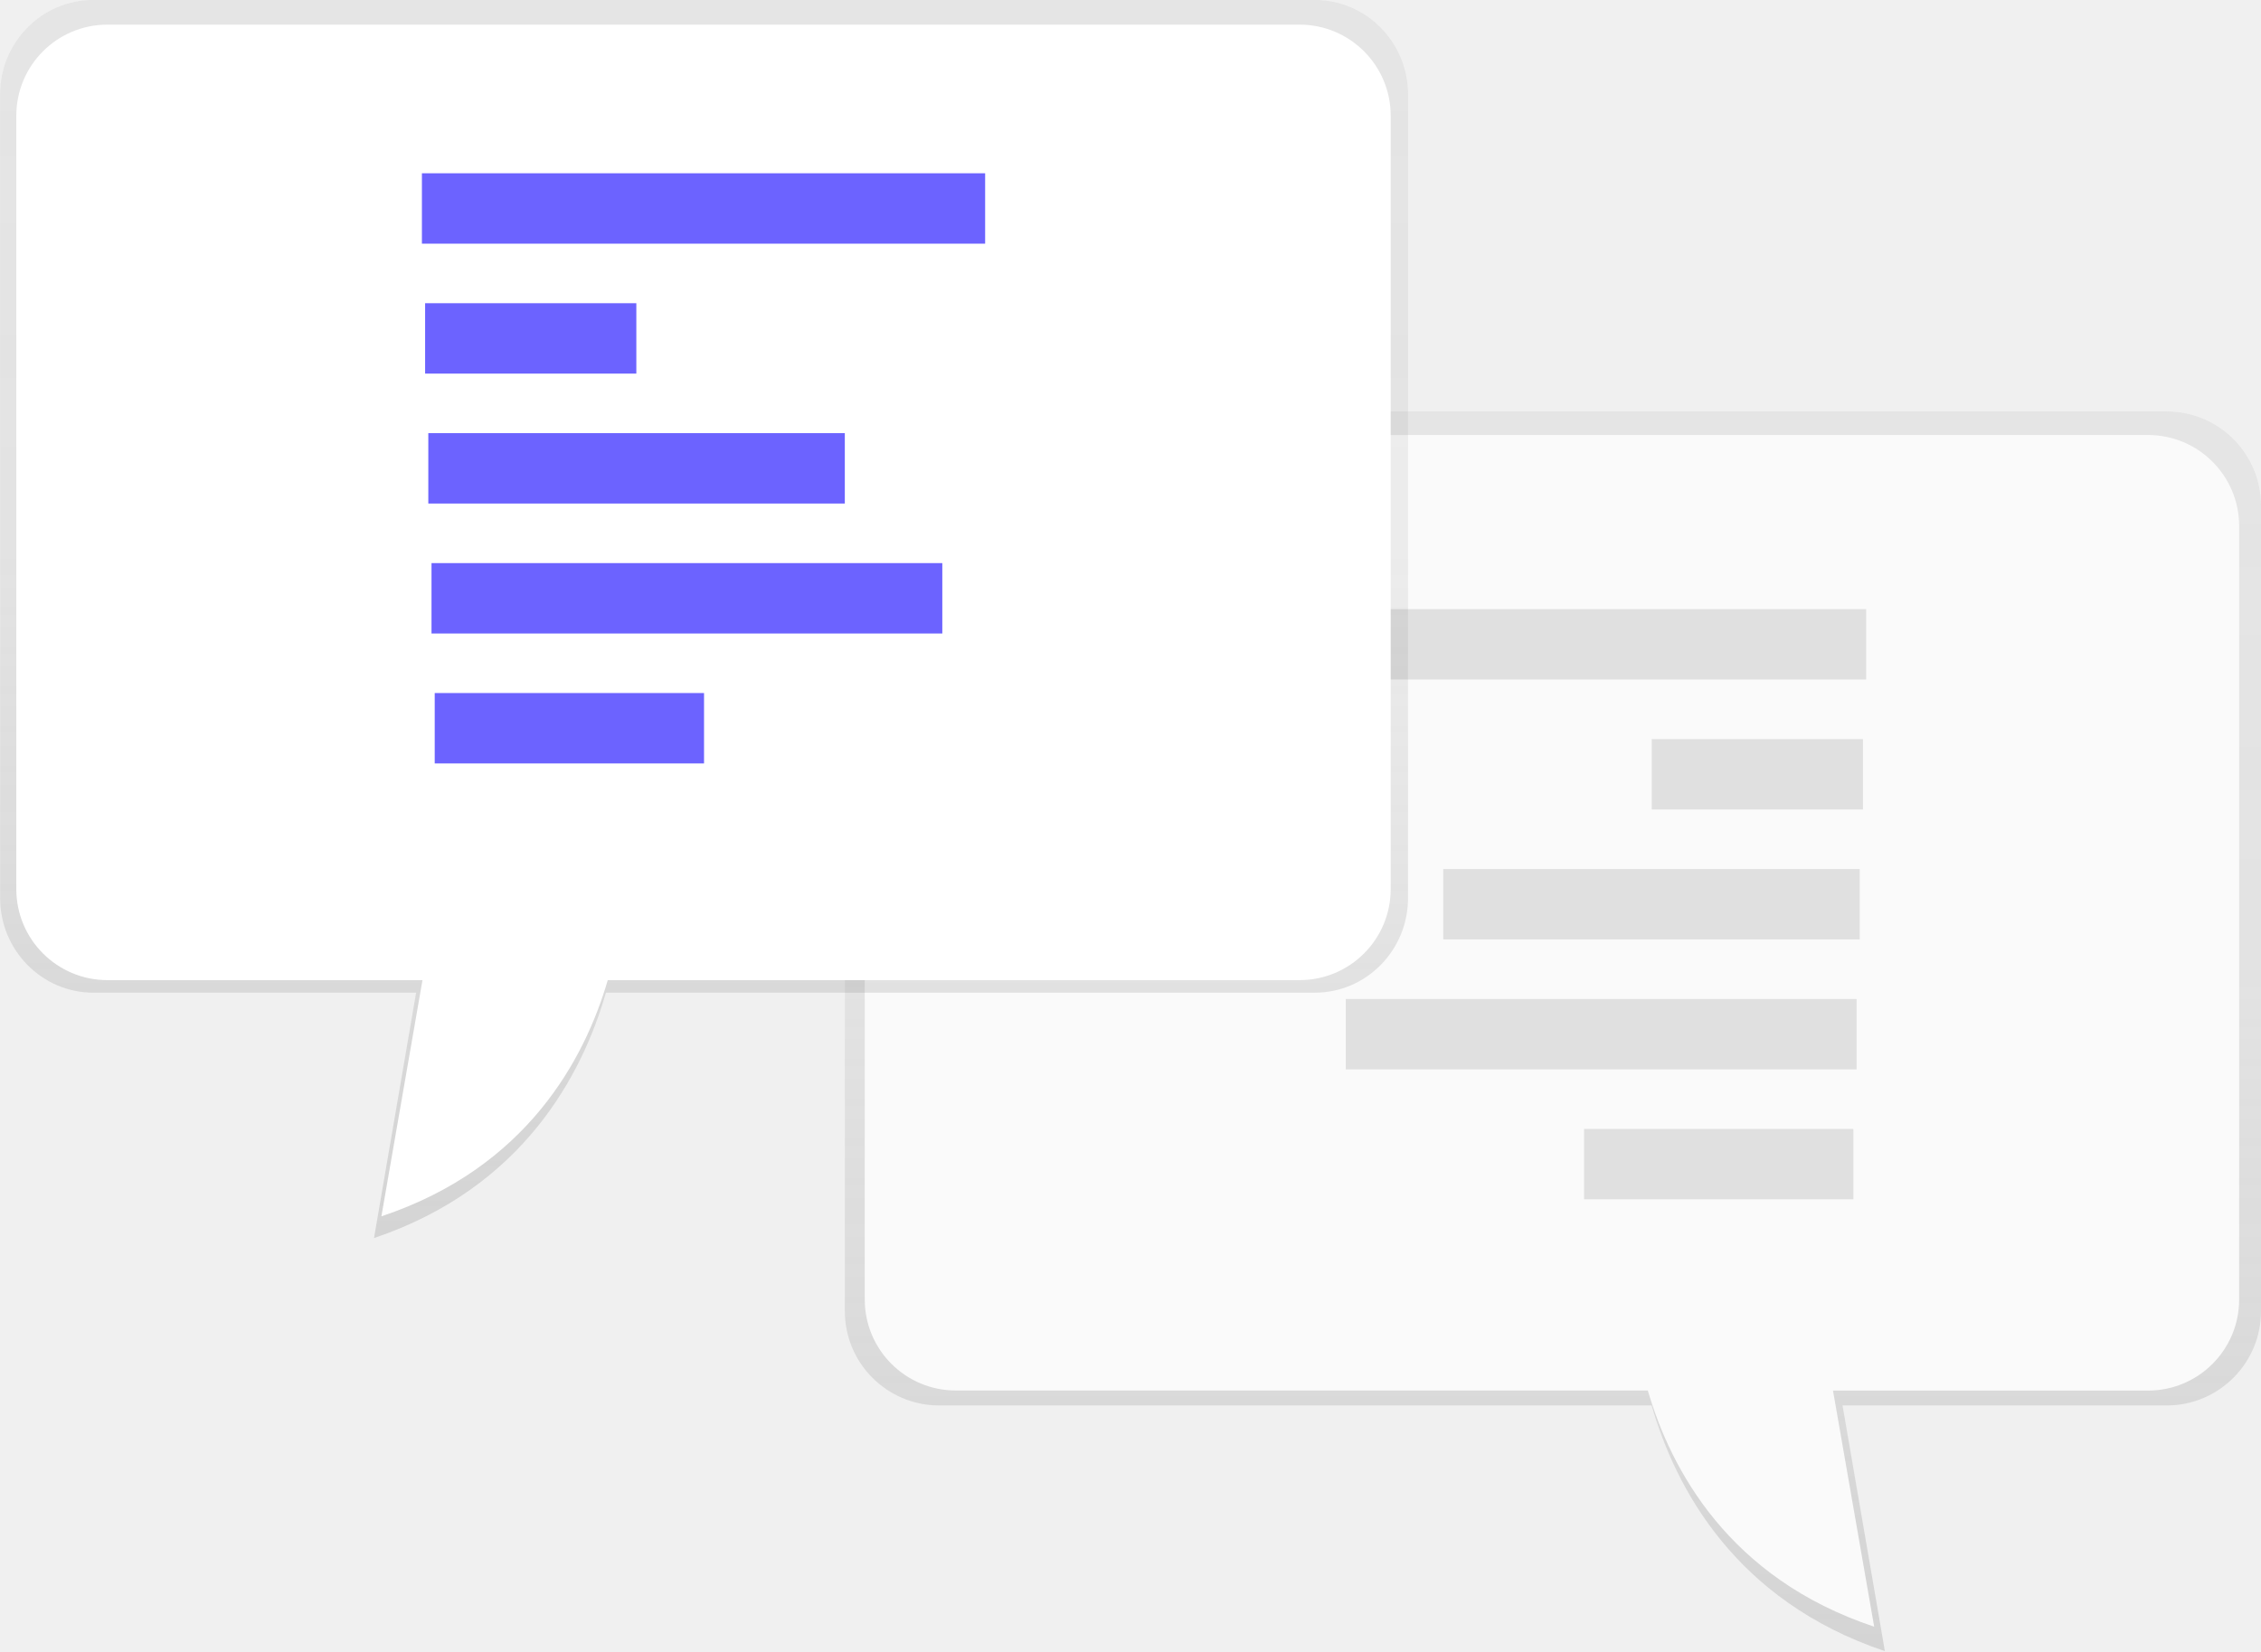
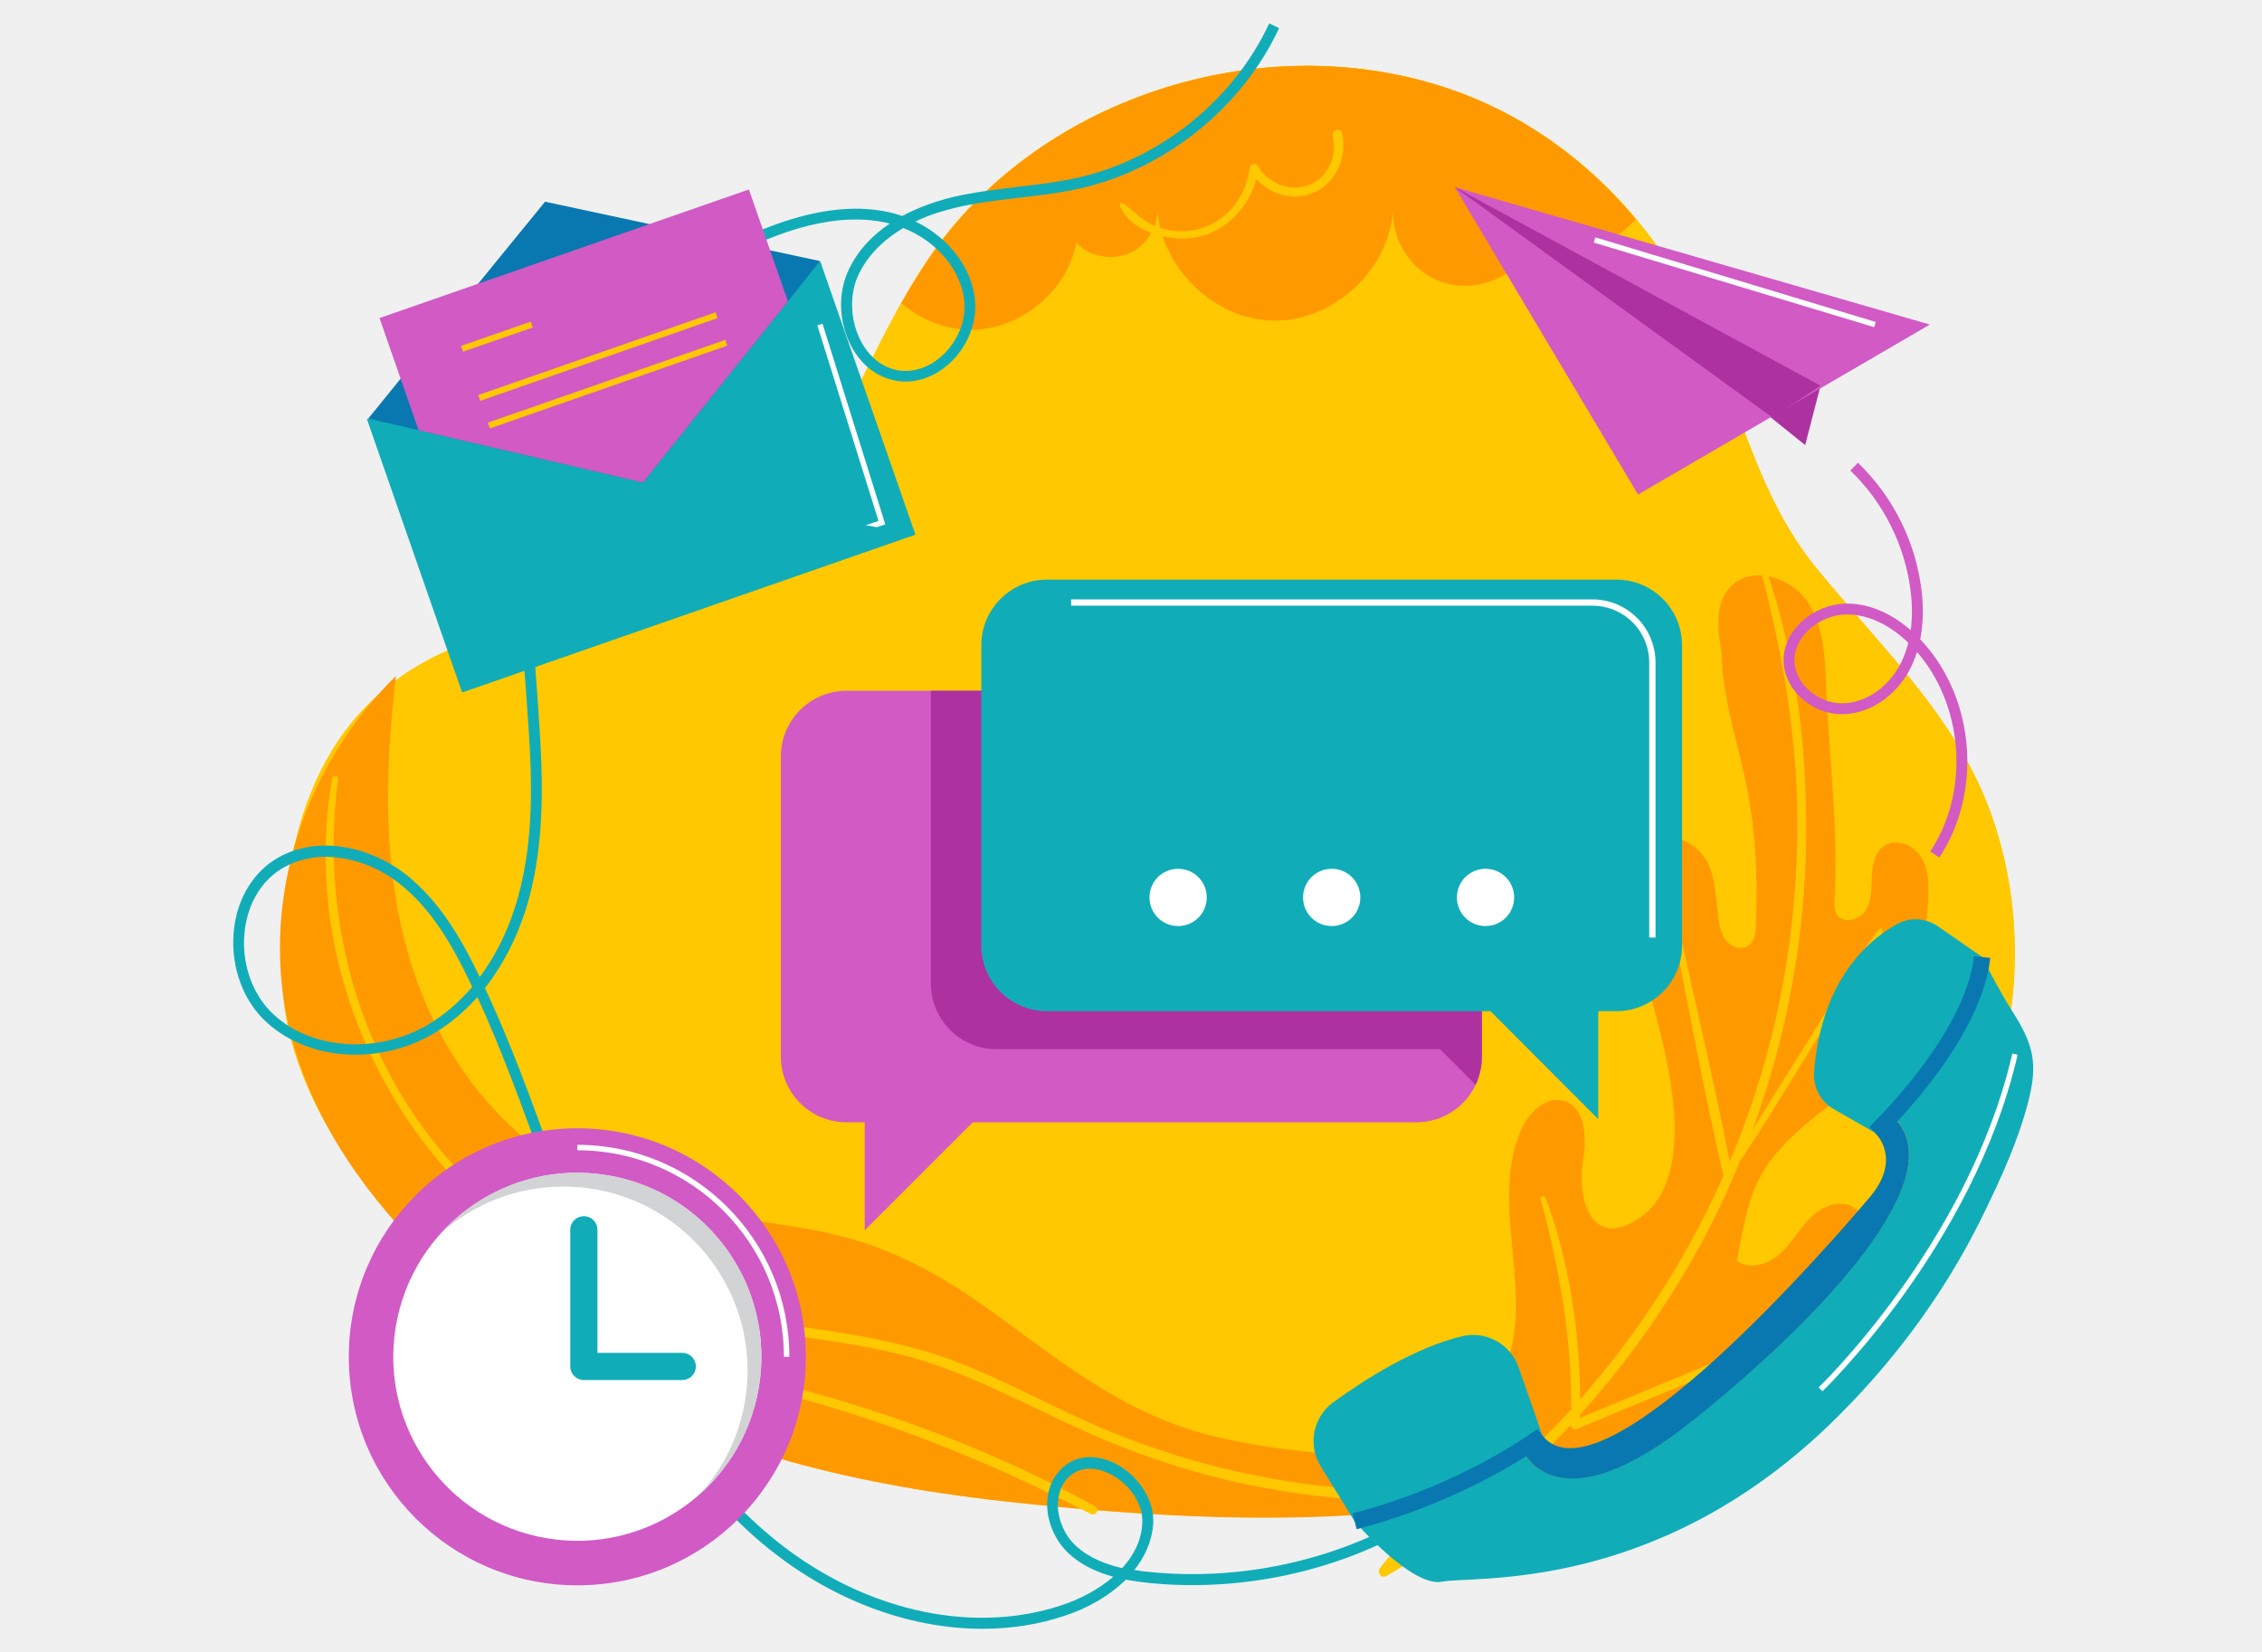
- <svg xmlns="http://www.w3.org/2000/svg" xmlns:xlink="http://www.w3.org/1999/xlink" id="41468acd-cd3b-42a6-b6d6-962a1482835f" data-name="Layer 1" width="869" height="634.74" viewBox="0 0 869 634.74">
-   <defs>
-     <linearGradient id="1bb150a8-47e8-48a0-8586-3a0b005e9061" x1="762.35" y1="767.37" x2="762.35" y2="290.82" gradientUnits="userSpaceOnUse">
-       <stop offset="0.01" stop-color="gray" stop-opacity="0.25" />
-       <stop offset="0.54" stop-color="gray" stop-opacity="0.12" />
-       <stop offset="1" stop-color="gray" stop-opacity="0.1" />
-     </linearGradient>
-     <linearGradient id="81ddbcf2-2292-4b47-939f-09c11d0fad8e" x1="436.09" y1="608.57" x2="436.09" y2="132.63" xlink:href="#1bb150a8-47e8-48a0-8586-3a0b005e9061" />
-   </defs>
-   <path d="M998.41,290.82H566.95c-42.38,0-76.74,34.69-76.74,77.48V636.48a36.26,36.26,0,0,0,36.09,36.44h274c9.12,31.56,32,75.06,89.64,94.45l-16.27-94.45H998.41a36.26,36.26,0,0,0,36.09-36.44V327.26A36.26,36.26,0,0,0,998.41,290.82Z" transform="translate(-165.5 -132.63)" fill="url(#1bb150a8-47e8-48a0-8586-3a0b005e9061)" />
-   <path d="M991.15,299.86H572.35a74.49,74.49,0,0,0-74.49,74.49V632.17a35,35,0,0,0,35,35H798.83c8.85,30.34,31.09,72.16,87,90.8L870,667.2h121.1a35,35,0,0,0,35-35V334.89A35,35,0,0,0,991.15,299.86Z" transform="translate(-165.5 -132.63)" fill="#fafafa" />
-   <rect x="500.77" y="234.16" width="216.47" height="27.06" fill="#e0e0e0" />
-   <rect x="634.84" y="284.12" width="81.18" height="27.06" fill="#e0e0e0" />
-   <rect x="554.7" y="334.07" width="160.08" height="27.06" fill="#e0e0e0" />
-   <rect x="517.24" y="384.03" width="196.32" height="27.06" fill="#e0e0e0" />
-   <rect x="608.82" y="433.98" width="103.51" height="27.06" fill="#e0e0e0" />
-   <path d="M201.38,132.63H670.79c19.82,0,35.88,16.29,35.88,36.39V477.85c0,20.1-16.06,36.39-35.88,36.39H398.38c-9.07,31.52-31.85,75-89.13,94.33l16.18-94.33h-124c-19.82,0-35.88-16.29-35.88-36.39V169C165.5,148.92,181.56,132.63,201.38,132.63Z" transform="translate(-165.5 -132.63)" fill="url(#81ddbcf2-2292-4b47-939f-09c11d0fad8e)" />
-   <path d="M206.77,142.1H665a35,35,0,0,1,35,35V474.41a35,35,0,0,1-35,35H399.09c-8.85,30.34-31.09,72.16-87,90.8l15.79-90.8H206.77a35,35,0,0,1-35-35V177.13A35,35,0,0,1,206.77,142.1Z" transform="translate(-165.5 -132.63)" fill="#fff" />
-   <rect x="162.16" y="66.61" width="216.47" height="27.06" fill="#6c63ff" />
-   <rect x="163.39" y="116.56" width="81.18" height="27.06" fill="#6c63ff" />
-   <rect x="164.62" y="166.51" width="160.08" height="27.06" fill="#6c63ff" />
-   <rect x="165.85" y="216.47" width="196.32" height="27.06" fill="#6c63ff" />
-   <rect x="167.08" y="266.42" width="103.51" height="27.06" fill="#6c63ff" />
+ <svg xmlns="http://www.w3.org/2000/svg" version="1.1" id="Layer_1" x="0px" y="0px" viewBox="0 0 869 634.7" style="enable-background:new 0 0 869 634.7;" xml:space="preserve">
+   <style type="text/css">
+ 	.st0{fill:#FFC800;}
+ 	.st1{fill:#FF9900;}
+ 	.st2{fill:#10ADB8;}
+ 	.st3{fill:#D15AC5;}
+ 	.st4{fill:#AD32A0;}
+ 	.st5{fill:none;stroke:#FFFFFF;stroke-width:2.424;stroke-miterlimit:10;}
+ 	.st6{fill:#FFFFFF;}
+ 	.st7{fill:none;stroke:#FFFFFF;stroke-width:2.09;stroke-miterlimit:10;}
+ 	.st8{fill:#0978B0;}
+ 	.st9{fill:none;stroke:#FFC800;stroke-width:2.355;stroke-miterlimit:10;}
+ 	.st10{fill:#D81313;}
+ 	.st11{fill:none;stroke:#0978B0;stroke-width:6.269;stroke-miterlimit:10;}
+ 	.st12{fill:none;stroke:#D15AC5;stroke-width:4.18;stroke-miterlimit:10;}
+ 	.st13{fill:#D1D3D4;}
+ 	.st14{fill:none;stroke:#10ADB8;stroke-width:10.449;stroke-linecap:round;stroke-linejoin:round;stroke-miterlimit:10;}
+ </style>
+   <g>
+     <g>
+       <path class="st0" d="M765.5,314.4c27.5,80.6-14,169.6-88.4,219.2c-77.2,51.5-173.4,53.9-264.4,45.9c-7.8-0.7-15.5-1.4-23.3-2.3    c-57.3-6.1-116-19.4-165-48.8c-51.9-31.2-115.1-91.3-116-153.1c-0.7-48.6,10.4-100.4,60.9-124.1c27.1-12.7,58.2-13.4,86.2-23.3    c26.5-9.4,45.9-30.2,59.8-52.7c16.2-26.5,26.7-56,45.3-81.1c43.7-59.1,130-85.3,201.6-58c36.4,13.9,64.8,40.6,83.7,72.6    c20.7,35.1,25.5,77.2,51.9,109.5C722.8,249,752.6,276.5,765.5,314.4z" />
+       <path class="st1" d="M422.5,533c-12.1-7.4-23.6-16-35.3-24.6c-22-16.4-42.8-29.2-70.6-35c-28.2-5.8-57.9-6.5-84.8-17.5    c-36.6-15.1-62-48.5-73.5-84.5c-11.5-36-10.6-74.4-6.2-111.7c-29.3,28.8-45.7,68.9-44.5,108.7c2,68.9,58,124.8,116.7,160    c49,29.5,107.8,42.8,165,48.8c7.8,0.8,15.5,1.6,23.3,2.3c66.2,5.8,136.6,7,199.9-14.8c-13.5,4.6-33.7-0.9-47.4-2.2    c-33.2-3.1-67-2.8-99.4-10.8C449.8,547.8,435.7,541.1,422.5,533z" />
+       <path class="st0" d="M677.1,533.6c-19.3,12.9-39.7,22.6-61,30c-65.2,10-129.8-6.2-181.2-47.1c-31.3-25.5-50.2-64.8-89.9-76.6    c-48.1-13.8-102.4,2-142.1-27.5c-47.4-36.9-59.7-96.2-49.4-152.1c4.7-3.3,9.9-6.4,15.6-9.1c27.1-12.7,58.2-13.4,86.2-23.3    c26.5-9.4,45.9-30.2,59.7-52.7c11.6-18.9,20.3-39.4,31.1-58.7c4.3-7.7,9-15.2,14.3-22.4c43.7-59.1,130-85.3,201.6-58    c26.6,10.2,49,27.2,66.5,48.1c6.4,7.7,12.2,15.9,17.2,24.5c20.7,35.1,25.5,77.2,51.9,109.4c25.2,30.8,54.9,58.3,67.9,96.2    C793.1,395,751.5,484,677.1,533.6z" />
+       <path class="st1" d="M628.5,84.3c-11.3,11.7-28.2,18.3-44.4,16c-7.6,8.8-21,12-31.7,7.5c-10.7-4.4-18-16.1-17.2-27.7    c-1.1,23.2-22.8,43.5-46,43.1c-22.5-0.4-42.9-20-44.5-42.4c-0.1,6.8-4.3,13.4-10.4,16.3c-6.8,3.2-15.6,1.6-20.8-3.8    c-3.6,18.4-21,33-39.7,33.4c-10,0.2-19.9-3.7-27.5-10.2c4.3-7.7,9-15.2,14.3-22.4c43.7-59.1,130-85.3,201.6-58    C588.7,46.3,611,63.3,628.5,84.3z" />
+       <path class="st0" d="M515.6,51.2c-0.5-2.3-4.1-1.3-3.6,1c2,7.8-2.1,16.8-10.1,19.2c-7.2,2.2-14.9-1.3-18.7-7.6    c-0.9-1.6-3.1-0.7-3.2,0.9c-1.2,11-8.9,20.7-19.8,23.4c-5,1.3-10.4,0.9-15.2-0.8c-5.6-1.9-8.8-5.6-13.3-9.1    c-0.8-0.6-1.8,0.1-1.4,1.1c4.7,10.7,21.2,14.2,31.4,11.4c10.4-2.9,18.2-11.7,20.9-21.9c5.3,5.8,13.9,8.5,21.4,5.5    C513.2,70.8,517.7,60.5,515.6,51.2z" />
+       <path class="st1" d="M711.6,487.9c-8.7,14.9-14.7,27.6-29,38.5c-12.2,9.3-26.1,16.2-38.5,25.3c-24.5,17.9-52.9,29.8-82.3,36.6    c-17,4-27.2-9.2-17.6-23.1c9.1-13.1,24.1-21.1,31.9-35.3c15.7-28.3-4.6-65.7,8.1-95.4c2.9-6.7,9.3-13.4,16.3-11.6    c8.7,2.3,9.2,14.4,7.6,23.2c-2,11.2,1.4,31.6,17.5,24.3c29.4-13.3,14.7-65.4,8.8-86.7c-4-14.3-2.6-27.4-3.6-42    c-0.5-7.4,1.6-16.3,8.5-18.9c6.7-2.4,14.1,2.9,17,9.3c3,6.5,2.9,13.9,3.9,20.9c0.4,3.1,1.1,6.2,3.1,8.6c2,2.3,5.7,3.5,8.3,1.8    c2.6-1.7,2.9-5.3,3-8.4c0.5-18.1,0.1-33.2-3.2-51c-3.1-16.6-9.9-35.9-9.9-52.7c-1.7-8.9-2.9-19.2,3.3-25.8    c7.7-8.2,22.5-4.1,29.1,5c6.6,9.1,7.2,21.1,7.6,32.3c1,27.2,4.9,55.5,3.3,82.4c-0.1,2.2-0.2,4.5,1,6.3c2.5,3.6,8.7,2,11-1.8    c2.3-3.8,2.1-8.5,2.3-12.9c0.2-4.4,1.1-9.4,4.8-11.8c4.5-3,11-0.5,13.9,4c3,4.5,3.3,10.2,3,15.5c-1.1,25.2-8.2,53.4-27.1,71    c-10.7,9.9-23,17.2-32.2,28.7c-9.8,12-11.2,25.2-14.3,40.1c4.9,3.8,12.3,1.5,16.8-2.7c4.5-4.2,7.5-9.9,12-14.2s11.8-6.8,16.8-3.1    c3.5,2.6,4.6,7.4,4,11.7C716,480.3,713.8,484.2,711.6,487.9z" />
+       <path class="st0" d="M721.9,357c-5.3,6.3-9.2,13.9-13.6,20.9c-4.9,7.8-9.8,15.7-14.6,23.5c-6.8,10.9-13.7,21.7-20.4,32.7    c13.3-36.2,20.3-74.6,20.6-113.3c0.3-34.7-4.2-70.4-15.8-103.2c-0.4-1.2-2.2-0.7-1.9,0.5c7.9,30.1,13.5,60.3,14.2,91.5    c0.6,30.3-2.7,60.7-10.2,90.1c-4,15.9-9.3,31.5-15.7,46.6c-6.2-31.9-13.8-63.5-20.7-95.2c-0.3-1.4-2.4-0.8-2.1,0.6    c6.7,33.4,12.7,67,20.4,100.1c-13.8,31.1-32.4,60.1-55,85.8c-0.3-26.1-4.1-53-13.3-77.3c-0.4-1.2-2.3-0.7-1.9,0.5    c7.2,26.7,11.9,53.1,11.7,80.7c-0.8,0.9-1.6,1.8-2.4,2.6c-9.1,9.8-18.7,18.7-28.8,27.1c-29.5,3-59.3,1.7-88.6-4    c-20.5-4-40.6-10.1-59.8-18.2c-19.3-8.2-37.7-18.6-57.4-26.1c-39.3-14.9-82.6-12-121.8-26.9c-35-13.3-65.8-37.7-86.5-68.8    c-24.9-37.5-34.3-83.5-28.4-127.9c0.2-1.3-2.1-1.6-2.3-0.3c-13.4,77.6,27.7,156.4,97.3,192.2c17.3,8.9,35.7,14.7,54.8,18.1    c22.2,4,44.8,5.7,66.7,11.2c22.4,5.7,42.7,16.5,63.5,26.3c19.1,9,38.8,16.3,59.3,21.3c31.8,7.8,65,10.4,97.6,7.7    c-9.5,7.6-19.4,14.8-29.6,21.8c-0.3-1-1.7-1.7-2.5-0.7c-1.5,1.8-3.1,3.6-4.5,5.5c-1.3,1.7,0.3,4.3,2.4,3.1    c15-8.5,29.2-19,42.4-30.5c12.1-1.3,24.2-3.4,36-6.2c2.4-0.6,1.4-4.2-1-3.7c-9.9,2.2-19.8,4-29.8,5.2c5.6-5.1,11.1-10.3,16.4-15.7    c2.3-2.3,4.6-4.7,6.8-7.1c0.1,1,1.2,2,2.2,1.6c11.7-4.9,23.4-9.8,35.2-14.6c5.7-2.4,11.4-4.7,17.1-7.1c5.4-2.3,11.4-4.1,16.4-7.2    c1.4-0.9,0.5-3-1.1-2.6c-5.9,1.4-11.6,4.5-17.2,6.8c-5.7,2.4-11.4,4.8-17.1,7.1c-10.6,4.4-21.3,8.9-31.9,13.3c0-0.4,0-0.8,0-1.2    c14.9-16.5,28.2-34.5,39.6-53.6c8.4-14.1,15.7-28.7,21.8-43.8c9.4-13.8,18-28.3,26.8-42.5c4.7-7.5,9.4-15.1,14.2-22.6    c4.6-7.4,10.2-14.8,13.7-22.9C723.7,357.3,722.6,356.1,721.9,357z" />
+       <path class="st0" d="M420.8,578.8c-30.9-17.1-64.2-30.6-98-40.7c-16.9-5.1-34.1-9.3-51.4-12.6c-17.3-3.4-35.1-6.6-52.8-6.9    c-0.8,0-1,1.3-0.2,1.4c17.3,3.1,34.8,5,52.1,8.5c17,3.4,33.8,7.7,50.4,12.7c34,10.3,66.6,24.2,98.2,40.5    C421,582.6,422.7,579.8,420.8,578.8z" />
+     </g>
+     <g>
+       <path class="st2" d="M487.6,9c-13.6,29.2-41.5,51.8-72.8,59.1c-7.8,1.8-16,2.8-23.9,3.7c-8.2,1-16.6,2-24.8,3.9    c-5.3,1.3-12.5,3.5-19.5,7.3c-0.9-0.3-1.9-0.6-2.8-0.9c-13.2-3.6-28.7-2.1-46.3,4.3c-49.8,18.2-88.1,65.8-95.5,118.3    c-2.9,20.8-1.3,42,0.2,62.6l0.4,5.7c1.7,22.9,2.7,45.2-2.4,67c-3.1,13.5-8.6,25.6-15.9,35.4c-6.7-14-15.4-29.5-29-39.9    c-12.6-9.6-32.5-15.1-48.6-5.9c-9,5.2-15.2,14.9-16.7,26.6c-1.8,13.1,2.5,26.7,11.1,35.3c15.8,15.9,43.9,18.3,65.5,5.6    c6.1-3.6,11.8-8.4,16.8-14c9.4,20.4,17.1,41.9,24.7,62.7c5.5,15.1,11.1,30.6,17.3,45.7c19.3,46.8,40.8,79.2,67.7,101.7    c25.3,21.2,55.6,32.6,84.3,32.6c10.9,0,21.5-1.6,31.6-5c8.3-2.7,17-7.4,23.5-13.9c3.1,0.6,6.2,1,9,1.3c33.1,3.3,67.5-3.4,96.8-19    l-1.9-3.7c-28.7,15.2-62.2,21.7-94.5,18.5c-2-0.2-4-0.4-6.1-0.8c3.9-4.9,6.6-10.7,7.2-17.2c0.9-10.7-7.1-20.3-15.4-24.1    c-7.6-3.5-15.2-2.5-20.2,2.8c-3.4,3.5-5.2,8.3-5.1,13.7c0.1,6.8,3.2,13.6,8.1,18.3c5,4.7,11.1,7.4,17.3,9.1c-5.8,5-13,8.7-20,11    c-35.4,11.7-78.2,1.5-111.9-26.8c-26.4-22.1-47.5-53.9-66.5-100.1c-6.2-15-11.8-30.5-17.3-45.5c-7.8-21.5-15.8-43.7-25.7-64.8    c8.3-10.6,14.6-23.8,18-38.7c5.2-22.3,4.1-46,2.5-68.3l-0.4-5.7c-1.5-20.3-3.1-41.3-0.2-61.7c7.2-51,44.5-97.2,92.8-114.9    c16.3-6,30.7-7.5,42.8-4.4c-6.5,4.4-12.4,10.3-16,18.3c-4,8.9-3.5,19.9,1.3,28.9c3.9,7.3,10,12,17.3,13.2    c7.1,1.2,14.5-1.3,20.4-6.7c6.8-6.2,10.5-15.5,9.8-24c-1.1-12.6-10.1-24.3-22.9-30.5c5.6-2.7,11.2-4.3,15.4-5.3    c8-1.9,16.3-2.9,24.3-3.8c8-1,16.3-1.9,24.4-3.8c32.5-7.6,61.5-31.1,75.6-61.4 M347,87.6c13,5.1,22.4,16.3,23.5,28.4    c0.6,7.3-2.6,15.2-8.5,20.6c-5,4.6-11.1,6.6-16.9,5.7c-5.9-1-11-4.9-14.3-11.1c-4.1-7.7-4.6-17.6-1.2-25.2    C333.4,97.7,340,91.8,347,87.6z M164.4,393.7c-19.9,11.7-45.9,9.6-60.4-5c-7.7-7.8-11.5-20-9.9-31.8c1.4-10.4,6.8-19,14.7-23.5    c5.1-2.9,10.7-4.2,16.3-4.2c10.1,0,20.3,4.1,27.7,9.8c13.1,9.9,21.5,25.2,28,38.9c0.2,0.4,0.4,0.9,0.6,1.3    C176.4,385,170.7,390,164.4,393.7z M431.1,602.5c-6.4-1.5-12.9-4-17.9-8.7c-4.1-3.8-6.7-9.7-6.8-15.3c0-3,0.6-7.3,3.9-10.7    c2.6-2.7,5.6-3.5,8.4-3.5c3,0,5.6,1,7.1,1.7c7,3.2,13.8,11.1,13,19.9C438.3,592.3,435.4,597.8,431.1,602.5z" />
+     </g>
+     <g>
+       <path class="st3" d="M569.3,290.6V406c0,3.9-0.9,7.5-2.4,10.8c-4,8.5-12.7,14.4-22.8,14.4H373.7l-41.5,41.5v-41.5h-7    c-13.9,0-25.2-11.3-25.2-25.2V290.6c0-13.9,11.3-25.2,25.2-25.2h218.8C558,265.4,569.3,276.7,569.3,290.6z" />
+       <path class="st4" d="M569.3,290.6V406c0,3.9-0.9,7.5-2.4,10.8l-13.7-13.7H382.8c-13.9,0-25.2-11.3-25.2-25.3V265.4h186.5    C558,265.4,569.3,276.7,569.3,290.6z" />
+       <path class="st2" d="M621,222.7H402.2c-13.9,0-25.2,11.3-25.2,25.2v115.4c0,13.9,11.3,25.2,25.2,25.2h170.4L614,430v-41.5h7    c13.9,0,25.2-11.3,25.2-25.2V248C646.2,234,634.9,222.7,621,222.7z" />
+       <path class="st5" d="M634.8,360.2V254.6c0-12.8-10.3-23.1-23.1-23.1H411.5" />
+       <path class="st6" d="M463.6,344.8c0,6.1-4.9,11-11,11s-11-4.9-11-11c0-6.1,4.9-11,11-11S463.6,338.7,463.6,344.8z" />
+       <path class="st6" d="M522.6,344.8c0,6.1-4.9,11-11,11s-11-4.9-11-11c0-6.1,4.9-11,11-11S522.6,338.7,522.6,344.8z" />
+       <path class="st6" d="M581.7,344.8c0,6.1-4.9,11-11,11s-11-4.9-11-11c0-6.1,4.9-11,11-11S581.7,338.7,581.7,344.8z" />
+     </g>
+     <g>
+       <polygon class="st4" points="668,150.5 693.5,171 703.4,132.7   " />
+       <polygon class="st3" points="741.4,124.7 629.3,190 558.9,71.9   " />
+       <line class="st7" x1="720.3" y1="124.7" x2="612.6" y2="92.2" />
+       <polygon class="st4" points="680.9,160.4 558.9,71.9 699.4,148.2   " />
+     </g>
+     <g>
+       <rect x="154.1" y="127.6" transform="matrix(0.9444 -0.3289 0.3289 0.9444 -46.547 91.1817)" class="st2" width="184.4" height="111.2" />
+       <polyline class="st7" points="279,221.1 338.8,200.8 315,124.7   " />
+       <polygon class="st2" points="351.6,205.4 247,185.4 177.5,266   " />
+       <polygon class="st8" points="315,100.3 302.7,115.8 247,185.4 160.8,165.3 141.5,160.8 153.9,145.5 183.7,109 209.4,77.5     249.5,86.1 295.9,96.2   " />
+       <polygon class="st3" points="287.7,72.8 302.7,115.8 247,185.4 160.8,165.3 145.8,122.2   " />
+       <line class="st9" x1="177.5" y1="134" x2="204.3" y2="124.7" />
+       <line class="st9" x1="184.1" y1="152.9" x2="275.3" y2="121.1" />
+       <line class="st9" x1="187.8" y1="163.5" x2="279" y2="131.7" />
+     </g>
+     <g>
+       <g>
+         <path class="st2" d="M761.5,367.7c1.5,3.1,7.4,14.4,11.5,20.7c8,12.6,10.1,19.8,6.2,34.9c-4,15.5-10.8,30.1-17.8,44.4     c-14.7,29.9-34.9,56.9-58.8,79.9c-67.5,64.9-136.8,57.7-148.5,60.1c-11.7,2.4-33.7-23.2-33.7-23.2c16.9-11.9,48-24.2,63.2-29.8     c0,0,11.2,35.4,67-9.3c55.8-44.7,104.2-99.8,72.9-119.2C734,402.5,761.5,367.7,761.5,367.7z" />
+         <path class="st7" d="M699.4,533.8c0,0,57.9-55.5,74.7-128.8" />
+         <path class="st8" d="M723.5,426.3C723.5,426.3,723.5,426.3,723.5,426.3c31.3,19.4-17,74.4-72.8,119.2c-55.8,44.7-67,9.3-67,9.3     l0,0c5.5-2,8.9-3.2,8.9-3.2c22.8,28.3,113-76.6,125.7-91.6c12.7-15,2.1-24.7,2.1-24.7L723.5,426.3z" />
+         <path class="st10" d="M723.5,426.3l-3.2,8.9C720.9,432.5,722,429.5,723.5,426.3z" />
+       </g>
+       <path class="st2" d="M520.4,584.5l-13-21.1c-5.1-8.2-3-19,4.9-24.7c12.4-9,31.4-21,49.4-25.3c9.2-2.2,18.6,3,21.7,11.9l9.1,26.1    L520.4,584.5z" />
+       <path class="st2" d="M720.3,435.2l-15.9-9.1c-4.9-2.8-7.8-8.2-7.5-13.9c1-14.6,6.2-42.4,31.6-57c5-2.9,11.2-2.6,16,0.7l17,11.8    C761.5,367.7,740.7,399.6,720.3,435.2z" />
+     </g>
+     <path class="st11" d="M592.5,551.5c0,0-28.5,21.7-72.1,33" />
+     <path class="st11" d="M720.3,435.2c0,0,37.6-35.5,41.2-67.5" />
+     <path class="st12" d="M712.3,179.3c13.3,12.7,21.9,30.2,23.9,48.5c1.1,9.9,0.1,20.3-4.7,29.1c-4.8,8.7-14,15.5-24,15.4   c-10,0-19.8-8.1-20.2-18c-0.4-11,10.6-20,21.6-20.3c11-0.3,21.2,6.2,28.5,14.4c19.2,21.4,21.8,55.9,5.9,79.9" />
+     <g>
+       <circle class="st3" cx="221.8" cy="521.3" r="87.8" />
+       <path class="st7" d="M221.8,440.9c44.4,0,80.4,36,80.4,80.4" />
+       <ellipse transform="matrix(0.1649 -0.9863 0.9863 0.1649 -328.9417 654.0931)" class="st6" cx="221.8" cy="521.3" rx="70.7" ry="70.7" />
+       <path class="st13" d="M221.8,450.6c-20.9,0-39.6,9-52.6,23.4c12.5-11.3,29.1-18.1,47.3-18.1c39.1,0,70.7,31.7,70.7,70.7    c0,18.2-6.9,34.8-18.1,47.3c14.4-12.9,23.4-31.7,23.4-52.6C292.5,482.2,260.8,450.6,221.8,450.6z" />
+       <polyline class="st14" points="224.3,472.5 224.3,525 262.1,525   " />
+     </g>
+   </g>
</svg>
